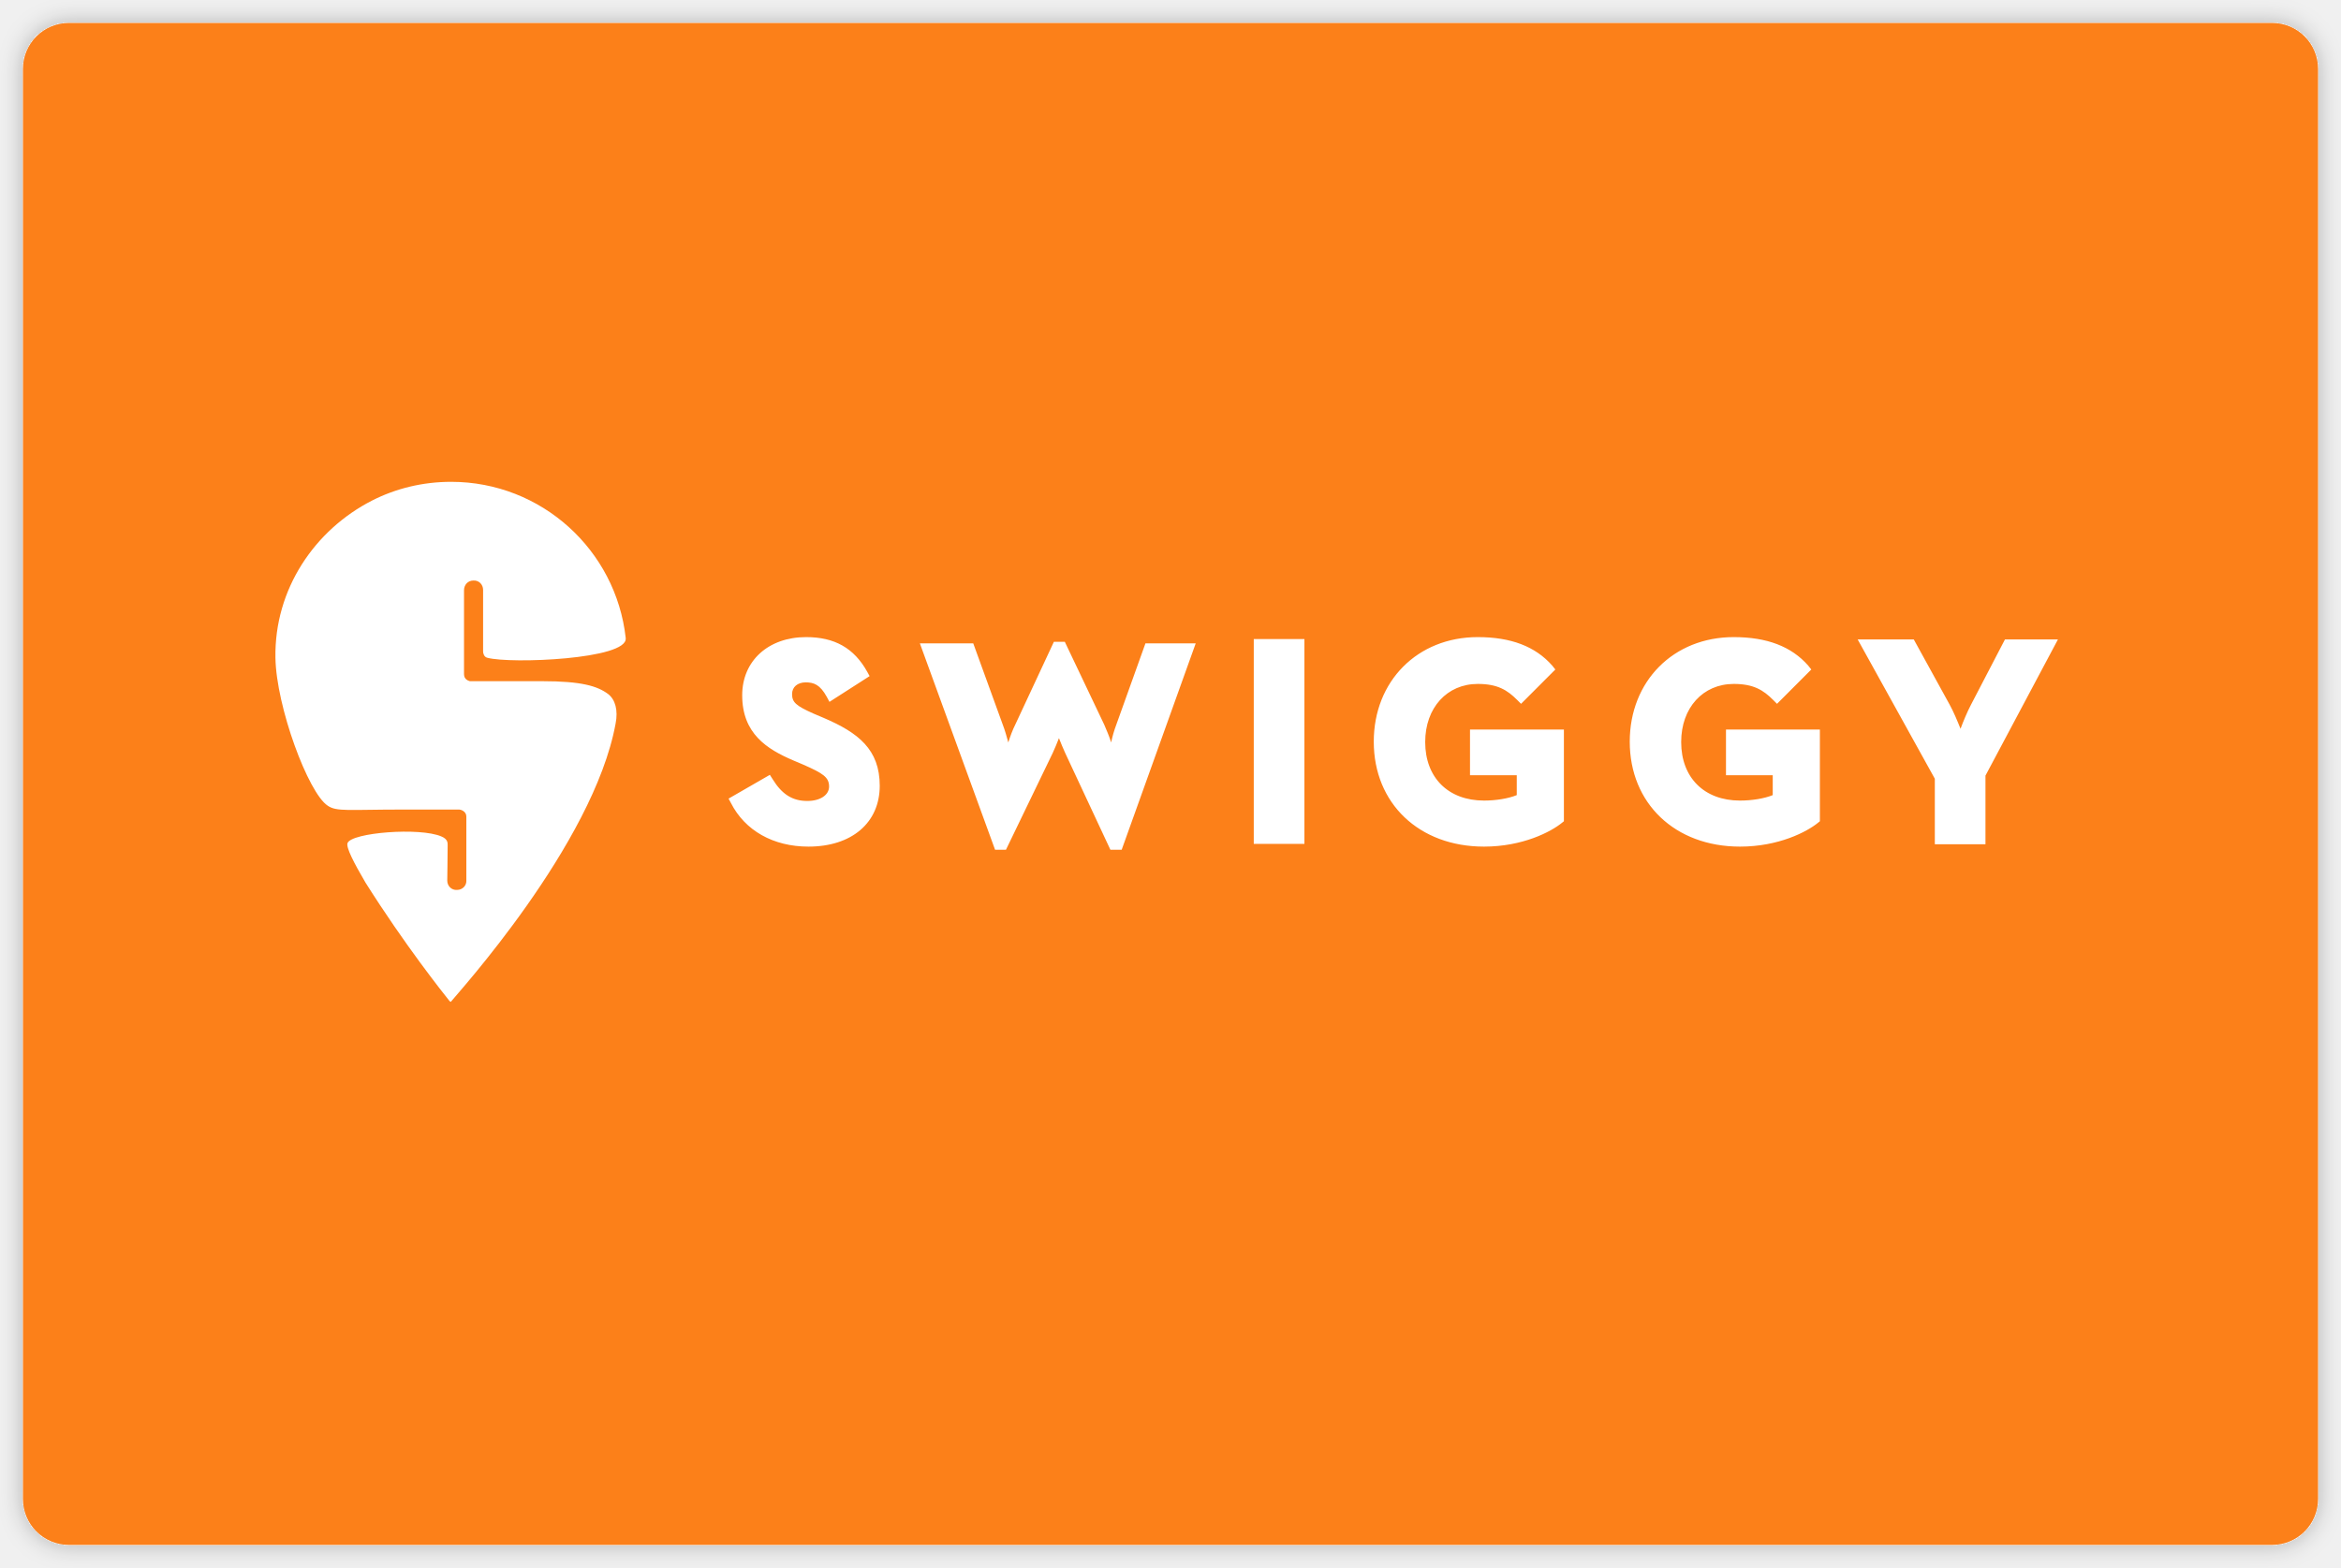
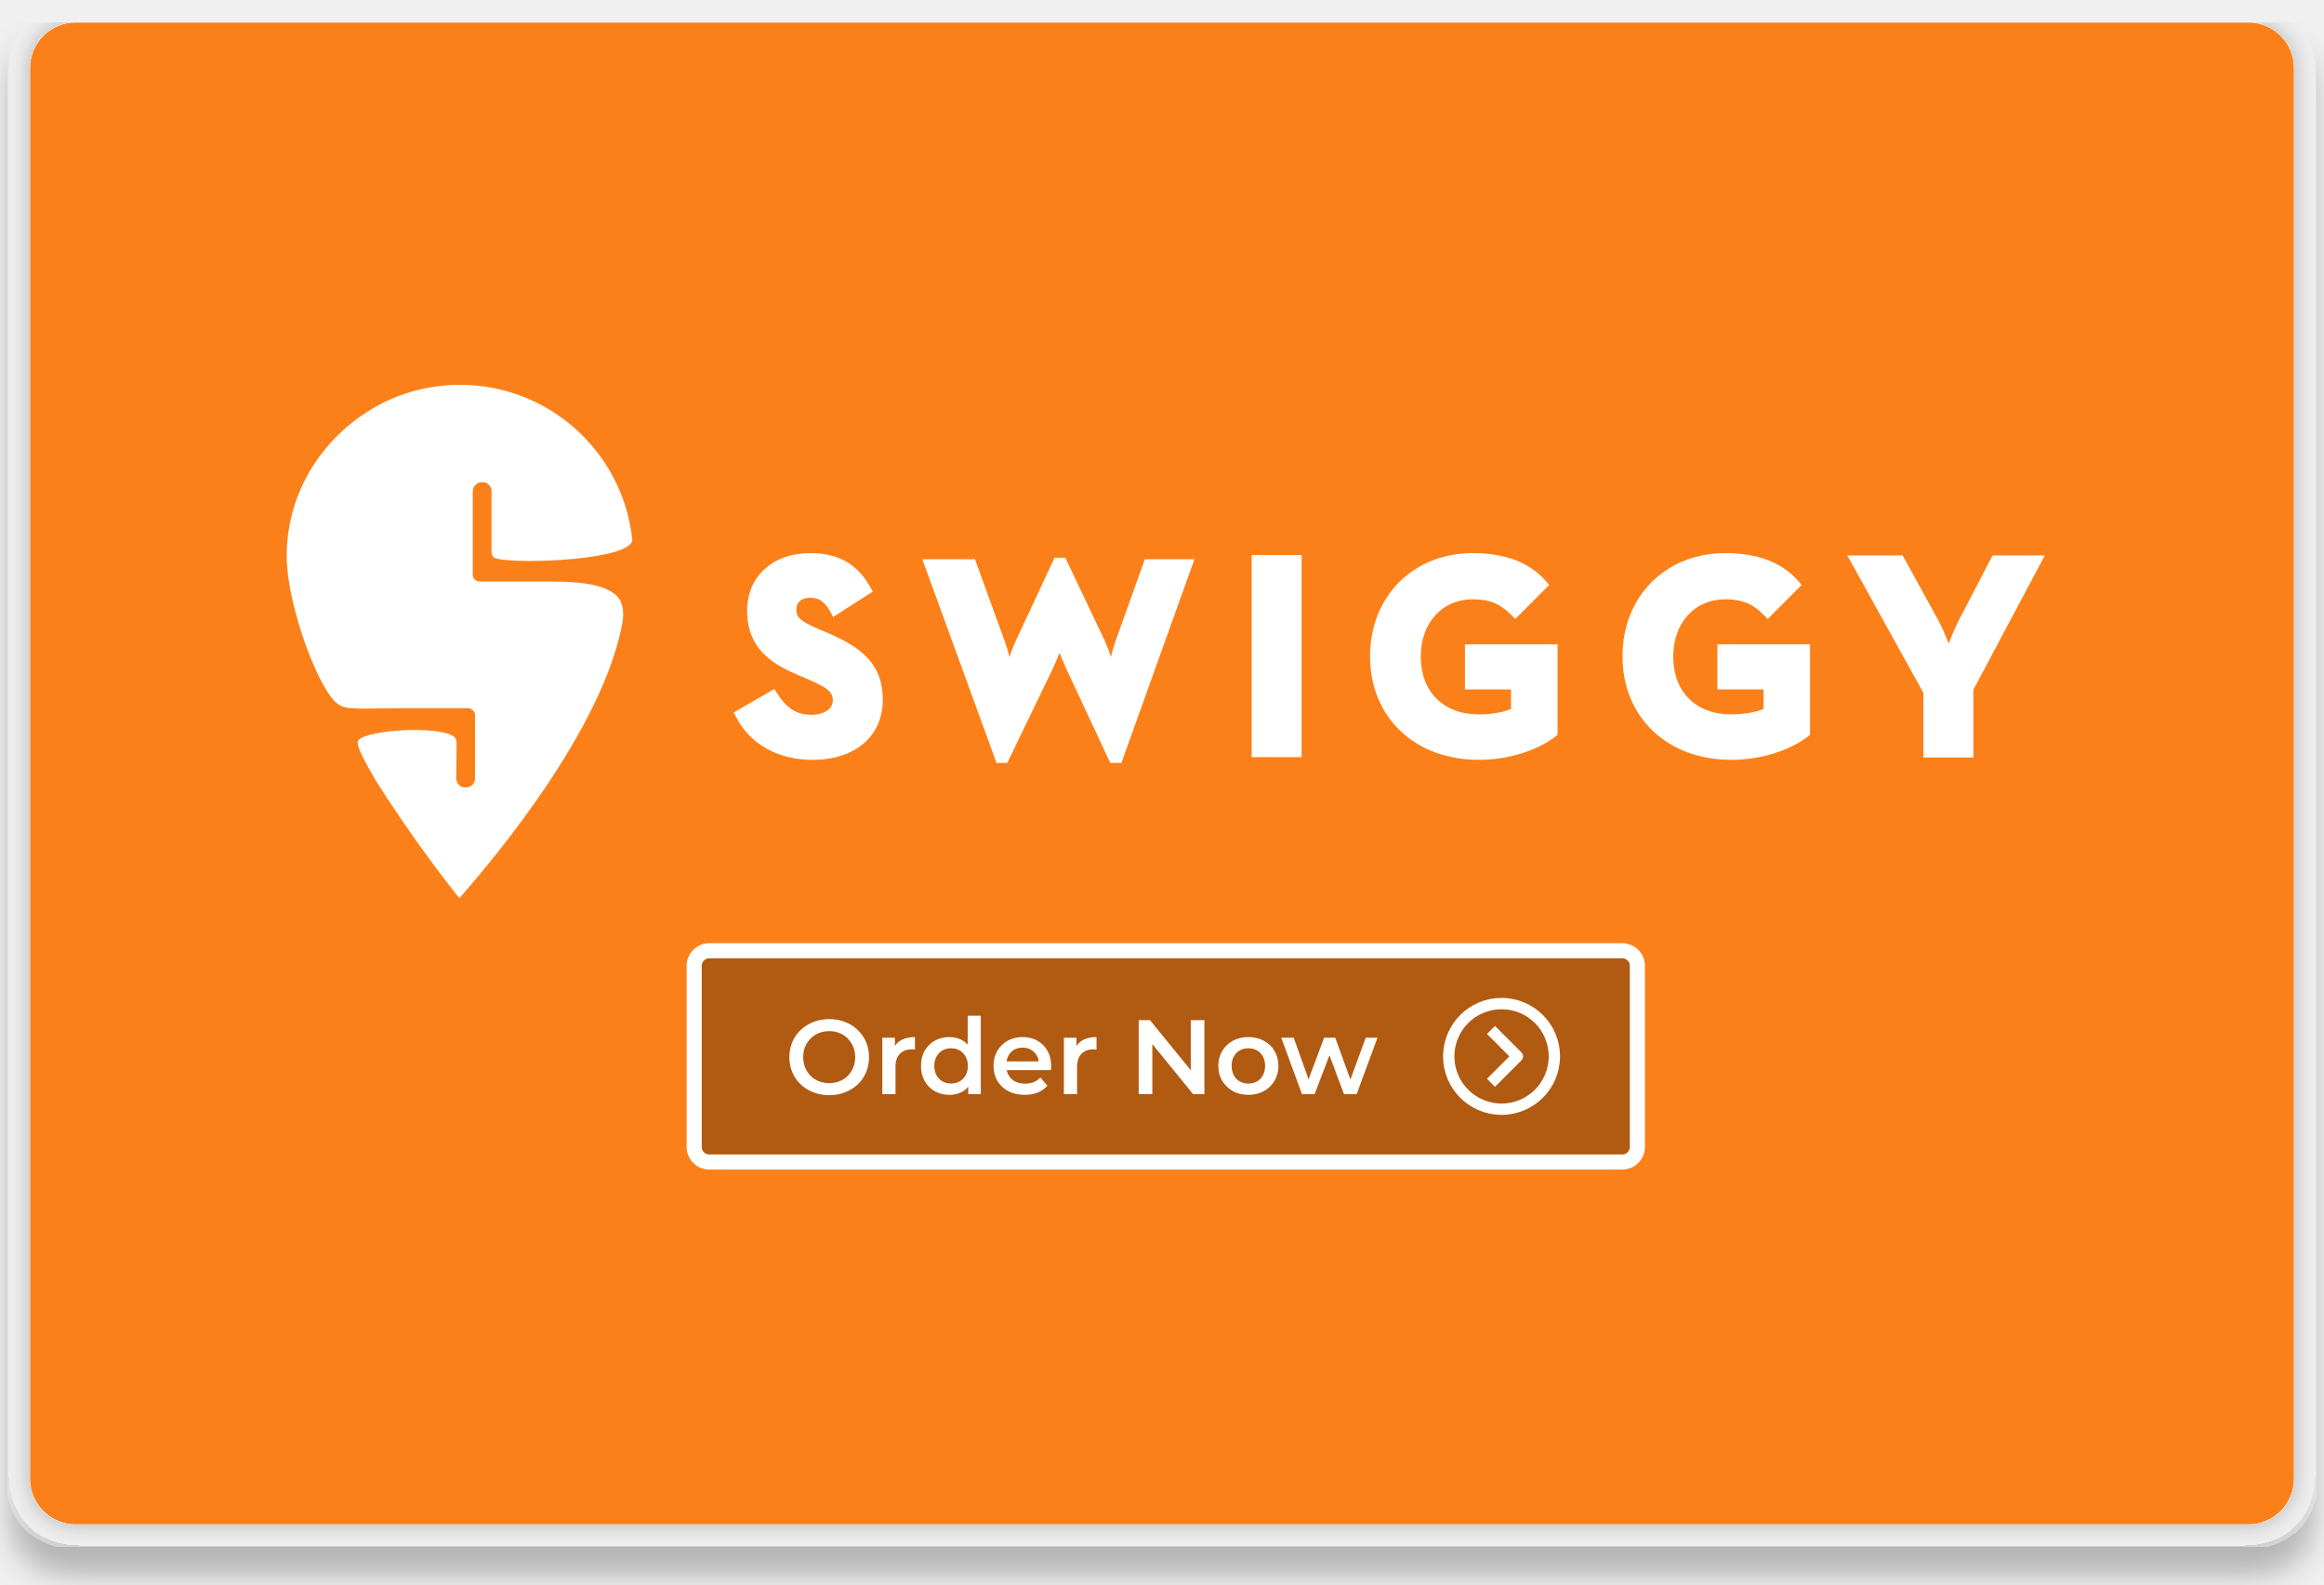
- <svg xmlns="http://www.w3.org/2000/svg" width="306" height="205" viewBox="0 0 306 205" fill="none">
-   <g filter="url(#filter0_d_70_376)">
-     <rect x="3" y="3" width="300" height="199" rx="6" fill="#FC8019" />
+ <svg xmlns="http://www.w3.org/2000/svg" width="308" height="210" viewBox="0 0 308 210" fill="none">
+   <g filter="url(#filter0_d_79_245)">
+     <g filter="url(#filter1_d_79_245)">
+       <rect x="4" y="3" width="300" height="199" rx="6" fill="#FC8019" />
+     </g>
  </g>
-   <path d="M58.921 131C58.87 130.949 58.819 130.949 58.768 130.898C57.953 129.878 52.911 123.552 47.768 115.39C46.24 112.788 45.221 110.799 45.425 110.238C45.934 108.86 54.898 108.146 57.699 109.371C58.564 109.728 58.514 110.238 58.514 110.544C58.514 111.768 58.463 115.135 58.463 115.135C58.463 115.849 59.023 116.41 59.736 116.359C60.449 116.359 61.009 115.798 60.958 115.084V106.769C60.958 106.055 60.194 105.851 60.041 105.851C58.615 105.851 55.661 105.851 52.504 105.851C45.578 105.851 43.999 106.157 42.828 105.341C40.281 103.657 36.105 92.383 36.003 86.007C35.85 77.028 41.147 69.275 48.633 65.449C51.74 63.867 55.254 63 58.972 63C70.787 63 80.514 71.927 81.788 83.405C81.788 83.405 81.788 83.405 81.788 83.456C82.042 86.211 66.764 86.823 63.708 86.007C63.25 85.905 63.148 85.395 63.148 85.191C63.148 83.099 63.148 77.13 63.148 77.13C63.148 76.416 62.588 75.855 61.875 75.906C61.162 75.906 60.653 76.467 60.653 77.181V88.149C60.653 88.864 61.264 89.016 61.416 89.067C63.148 89.067 67.171 89.067 70.889 89.067C75.931 89.067 78.07 89.68 79.496 90.751C80.413 91.465 80.82 92.843 80.464 94.628C77.561 110.442 59.583 130.133 58.921 131ZM107.659 93.863C112.192 95.801 114.993 97.995 114.993 102.739C114.993 107.585 111.326 110.697 105.673 110.697C101.09 110.697 97.372 108.605 95.538 104.984L95.233 104.422L100.631 101.311L100.988 101.872C102.21 103.861 103.585 104.728 105.52 104.728C107.201 104.728 108.372 103.963 108.372 102.841C108.372 101.617 107.557 101.107 105.011 99.984L103.687 99.423C100.224 97.944 97.015 95.903 97.015 90.904C97.015 86.415 100.427 83.303 105.368 83.303C109.085 83.303 111.632 84.731 113.363 87.843L113.669 88.404L108.423 91.771L108.067 91.108C107.201 89.527 106.386 89.221 105.317 89.221C104.247 89.221 103.534 89.833 103.534 90.751C103.534 91.822 104.043 92.281 106.335 93.302L107.659 93.863ZM145.906 94.781L149.726 84.119H156.296L146.619 111.105H145.142L139.235 98.454C138.98 97.893 138.675 97.178 138.42 96.515C138.165 97.178 137.86 97.893 137.605 98.454L131.494 111.105H130.068L120.239 84.119H127.216L131.086 94.781C131.341 95.444 131.596 96.311 131.799 97.076C132.054 96.26 132.359 95.444 132.716 94.73L137.758 83.915H139.184L144.328 94.73C144.633 95.444 144.99 96.26 145.244 97.076C145.397 96.311 145.652 95.444 145.906 94.781ZM163.884 110.34V83.558H170.505V110.34H163.884ZM192.149 101.362V95.393H204.423V107.381L204.168 107.585C202.742 108.758 199.025 110.697 193.983 110.697C185.478 110.697 179.57 105.035 179.57 96.975C179.57 89.067 185.274 83.303 193.168 83.303C197.497 83.303 200.705 84.527 202.895 87.027L203.303 87.537L198.821 92.026L198.312 91.516C197.038 90.241 195.765 89.425 193.168 89.425C189.145 89.425 186.293 92.536 186.293 97.025C186.293 101.668 189.297 104.677 193.983 104.677C195.511 104.677 197.14 104.422 198.261 103.963V101.362H192.149ZM225.609 101.362V95.393H237.883V107.381L237.628 107.585C236.202 108.758 232.484 110.697 227.443 110.697C218.938 110.697 213.03 105.035 213.03 96.975C213.03 89.067 218.734 83.303 226.628 83.303C230.957 83.303 234.165 84.527 236.355 87.027L236.762 87.537L232.281 92.026L231.771 91.516C230.498 90.241 229.225 89.425 226.628 89.425C222.604 89.425 219.752 92.536 219.752 97.025C219.752 101.668 222.757 104.677 227.443 104.677C228.97 104.677 230.6 104.422 231.721 103.963V101.362H225.609ZM262.074 83.609H269L259.527 101.413V110.391H252.907V101.821L242.823 83.609H250.157L254.842 92.128C255.351 93.046 255.861 94.271 256.268 95.291C256.624 94.322 257.134 93.097 257.643 92.128L262.074 83.609Z" fill="white" />
+   <rect x="92" y="126" width="125" height="28" rx="2" fill="black" fill-opacity="0.3" stroke="white" stroke-width="2" />
+   <path d="M109.908 145.14C109.143 145.14 108.438 145.014 107.794 144.762C107.15 144.51 106.59 144.16 106.114 143.712C105.638 143.255 105.269 142.723 105.008 142.116C104.747 141.5 104.616 140.828 104.616 140.1C104.616 139.372 104.747 138.705 105.008 138.098C105.269 137.482 105.638 136.95 106.114 136.502C106.59 136.045 107.15 135.69 107.794 135.438C108.438 135.186 109.138 135.06 109.894 135.06C110.659 135.06 111.359 135.186 111.994 135.438C112.638 135.69 113.198 136.045 113.674 136.502C114.15 136.95 114.519 137.482 114.78 138.098C115.041 138.705 115.172 139.372 115.172 140.1C115.172 140.828 115.041 141.5 114.78 142.116C114.519 142.732 114.15 143.264 113.674 143.712C113.198 144.16 112.638 144.51 111.994 144.762C111.359 145.014 110.664 145.14 109.908 145.14ZM109.894 143.544C110.389 143.544 110.846 143.46 111.266 143.292C111.686 143.124 112.05 142.886 112.358 142.578C112.666 142.261 112.904 141.897 113.072 141.486C113.249 141.066 113.338 140.604 113.338 140.1C113.338 139.596 113.249 139.139 113.072 138.728C112.904 138.308 112.666 137.944 112.358 137.636C112.05 137.319 111.686 137.076 111.266 136.908C110.846 136.74 110.389 136.656 109.894 136.656C109.399 136.656 108.942 136.74 108.522 136.908C108.111 137.076 107.747 137.319 107.43 137.636C107.122 137.944 106.879 138.308 106.702 138.728C106.534 139.139 106.45 139.596 106.45 140.1C106.45 140.595 106.534 141.052 106.702 141.472C106.879 141.892 107.122 142.261 107.43 142.578C107.738 142.886 108.102 143.124 108.522 143.292C108.942 143.46 109.399 143.544 109.894 143.544ZM116.933 145V137.524H118.599V139.582L118.403 138.98C118.627 138.476 118.977 138.093 119.453 137.832C119.938 137.571 120.54 137.44 121.259 137.44V139.106C121.184 139.087 121.114 139.078 121.049 139.078C120.984 139.069 120.918 139.064 120.853 139.064C120.19 139.064 119.663 139.26 119.271 139.652C118.879 140.035 118.683 140.609 118.683 141.374V145H116.933ZM125.839 145.098C125.121 145.098 124.472 144.939 123.893 144.622C123.324 144.295 122.876 143.847 122.549 143.278C122.223 142.709 122.059 142.037 122.059 141.262C122.059 140.487 122.223 139.815 122.549 139.246C122.876 138.677 123.324 138.233 123.893 137.916C124.472 137.599 125.121 137.44 125.839 137.44C126.465 137.44 127.025 137.58 127.519 137.86C128.014 138.131 128.406 138.546 128.695 139.106C128.985 139.666 129.129 140.385 129.129 141.262C129.129 142.13 128.989 142.849 128.709 143.418C128.429 143.978 128.042 144.398 127.547 144.678C127.053 144.958 126.483 145.098 125.839 145.098ZM126.049 143.6C126.469 143.6 126.843 143.507 127.169 143.32C127.505 143.133 127.771 142.863 127.967 142.508C128.173 142.153 128.275 141.738 128.275 141.262C128.275 140.777 128.173 140.361 127.967 140.016C127.771 139.661 127.505 139.391 127.169 139.204C126.843 139.017 126.469 138.924 126.049 138.924C125.629 138.924 125.251 139.017 124.915 139.204C124.589 139.391 124.323 139.661 124.117 140.016C123.921 140.361 123.823 140.777 123.823 141.262C123.823 141.738 123.921 142.153 124.117 142.508C124.323 142.863 124.589 143.133 124.915 143.32C125.251 143.507 125.629 143.6 126.049 143.6ZM128.317 145V143.236L128.387 141.248L128.247 139.26V134.612H129.983V145H128.317ZM135.801 145.098C134.97 145.098 134.242 144.935 133.617 144.608C133.001 144.272 132.52 143.815 132.175 143.236C131.839 142.657 131.671 141.999 131.671 141.262C131.671 140.515 131.834 139.857 132.161 139.288C132.497 138.709 132.954 138.257 133.533 137.93C134.121 137.603 134.788 137.44 135.535 137.44C136.263 137.44 136.911 137.599 137.481 137.916C138.05 138.233 138.498 138.681 138.825 139.26C139.151 139.839 139.315 140.52 139.315 141.304C139.315 141.379 139.31 141.463 139.301 141.556C139.301 141.649 139.296 141.738 139.287 141.822H133.057V140.66H138.363L137.677 141.024C137.686 140.595 137.597 140.217 137.411 139.89C137.224 139.563 136.967 139.307 136.641 139.12C136.323 138.933 135.955 138.84 135.535 138.84C135.105 138.84 134.727 138.933 134.401 139.12C134.083 139.307 133.831 139.568 133.645 139.904C133.467 140.231 133.379 140.618 133.379 141.066V141.346C133.379 141.794 133.481 142.191 133.687 142.536C133.892 142.881 134.181 143.147 134.555 143.334C134.928 143.521 135.357 143.614 135.843 143.614C136.263 143.614 136.641 143.549 136.977 143.418C137.313 143.287 137.611 143.082 137.873 142.802L138.811 143.88C138.475 144.272 138.05 144.575 137.537 144.79C137.033 144.995 136.454 145.098 135.801 145.098ZM140.996 145V137.524H142.662V139.582L142.466 138.98C142.69 138.476 143.04 138.093 143.516 137.832C144.001 137.571 144.603 137.44 145.322 137.44V139.106C145.247 139.087 145.177 139.078 145.112 139.078C145.046 139.069 144.981 139.064 144.916 139.064C144.253 139.064 143.726 139.26 143.334 139.652C142.942 140.035 142.746 140.609 142.746 141.374V145H140.996ZM150.912 145V135.2H152.41L158.556 142.746H157.814V135.2H159.62V145H158.122L151.976 137.454H152.718V145H150.912ZM165.438 145.098C164.672 145.098 163.991 144.935 163.394 144.608C162.796 144.272 162.325 143.815 161.98 143.236C161.634 142.657 161.462 141.999 161.462 141.262C161.462 140.515 161.634 139.857 161.98 139.288C162.325 138.709 162.796 138.257 163.394 137.93C163.991 137.603 164.672 137.44 165.438 137.44C166.212 137.44 166.898 137.603 167.496 137.93C168.102 138.257 168.574 138.705 168.91 139.274C169.255 139.843 169.428 140.506 169.428 141.262C169.428 141.999 169.255 142.657 168.91 143.236C168.574 143.815 168.102 144.272 167.496 144.608C166.898 144.935 166.212 145.098 165.438 145.098ZM165.438 143.6C165.867 143.6 166.25 143.507 166.586 143.32C166.922 143.133 167.183 142.863 167.37 142.508C167.566 142.153 167.664 141.738 167.664 141.262C167.664 140.777 167.566 140.361 167.37 140.016C167.183 139.661 166.922 139.391 166.586 139.204C166.25 139.017 165.872 138.924 165.452 138.924C165.022 138.924 164.64 139.017 164.304 139.204C163.977 139.391 163.716 139.661 163.52 140.016C163.324 140.361 163.226 140.777 163.226 141.262C163.226 141.738 163.324 142.153 163.52 142.508C163.716 142.863 163.977 143.133 164.304 143.32C164.64 143.507 165.018 143.6 165.438 143.6ZM172.548 145L169.804 137.524H171.456L173.808 144.118H173.024L175.488 137.524H176.958L179.352 144.118H178.582L181.004 137.524H182.558L179.8 145H178.12L175.936 139.162H176.454L174.228 145H172.548Z" fill="white" />
+   <path d="M199 147C202.866 147 206 143.866 206 140C206 136.134 202.866 133 199 133C195.134 133 192 136.134 192 140C192 143.866 195.134 147 199 147Z" stroke="white" stroke-width="1.5" stroke-linejoin="round" />
+   <path d="M197.6 143.5L201.1 140L197.6 136.5" stroke="white" stroke-width="1.5" stroke-linejoin="round" />
+   <path d="M60.921 119C60.87 118.949 60.819 118.949 60.768 118.898C59.953 117.878 54.911 111.552 49.768 103.39C48.24 100.788 47.221 98.799 47.425 98.238C47.934 96.861 56.898 96.146 59.699 97.371C60.564 97.728 60.514 98.238 60.514 98.544C60.514 99.768 60.463 103.135 60.463 103.135C60.463 103.849 61.023 104.41 61.736 104.359C62.449 104.359 63.009 103.798 62.958 103.084V94.769C62.958 94.055 62.194 93.851 62.041 93.851C60.615 93.851 57.661 93.851 54.504 93.851C47.578 93.851 45.999 94.157 44.828 93.341C42.281 91.657 38.105 80.383 38.003 74.007C37.85 65.028 43.147 57.275 50.633 53.449C53.74 51.867 57.254 51 60.972 51C72.787 51 82.514 59.927 83.788 71.405C83.788 71.405 83.788 71.405 83.788 71.456C84.042 74.211 68.764 74.823 65.708 74.007C65.25 73.905 65.148 73.395 65.148 73.191C65.148 71.099 65.148 65.13 65.148 65.13C65.148 64.416 64.588 63.855 63.875 63.906C63.162 63.906 62.653 64.467 62.653 65.181V76.149C62.653 76.864 63.264 77.016 63.416 77.067C65.148 77.067 69.171 77.067 72.889 77.067C77.931 77.067 80.07 77.68 81.496 78.751C82.413 79.465 82.82 80.843 82.464 82.628C79.561 98.442 61.583 118.133 60.921 119ZM109.659 83.863C114.192 85.801 116.993 87.995 116.993 92.739C116.993 97.585 113.326 100.697 107.673 100.697C103.09 100.697 99.372 98.605 97.538 94.984L97.233 94.422L102.631 91.311L102.988 91.872C104.21 93.861 105.585 94.728 107.52 94.728C109.201 94.728 110.372 93.963 110.372 92.841C110.372 91.617 109.557 91.106 107.011 89.984L105.687 89.423C102.224 87.944 99.015 85.903 99.015 80.904C99.015 76.415 102.427 73.303 107.368 73.303C111.085 73.303 113.632 74.731 115.363 77.843L115.669 78.404L110.423 81.771L110.067 81.108C109.201 79.527 108.386 79.221 107.317 79.221C106.247 79.221 105.534 79.833 105.534 80.751C105.534 81.822 106.043 82.281 108.335 83.302L109.659 83.863ZM147.906 84.781L151.726 74.119H158.296L148.619 101.105H147.142L141.235 88.454C140.98 87.893 140.675 87.178 140.42 86.515C140.165 87.178 139.86 87.893 139.605 88.454L133.494 101.105H132.068L122.239 74.119H129.216L133.086 84.781C133.341 85.444 133.596 86.311 133.799 87.076C134.054 86.26 134.359 85.444 134.716 84.73L139.758 73.915H141.184L146.328 84.73C146.633 85.444 146.99 86.26 147.244 87.076C147.397 86.311 147.652 85.444 147.906 84.781ZM165.884 100.34V73.558H172.505V100.34H165.884ZM194.149 91.362V85.393H206.423V97.381L206.168 97.585C204.742 98.758 201.025 100.697 195.983 100.697C187.478 100.697 181.57 95.034 181.57 86.975C181.57 79.067 187.274 73.303 195.168 73.303C199.497 73.303 202.705 74.527 204.895 77.027L205.303 77.537L200.821 82.026L200.312 81.516C199.038 80.241 197.765 79.425 195.168 79.425C191.145 79.425 188.293 82.536 188.293 87.025C188.293 91.668 191.297 94.677 195.983 94.677C197.511 94.677 199.14 94.422 200.261 93.963V91.362H194.149ZM227.609 91.362V85.393H239.883V97.381L239.628 97.585C238.202 98.758 234.484 100.697 229.443 100.697C220.938 100.697 215.03 95.034 215.03 86.975C215.03 79.067 220.734 73.303 228.628 73.303C232.957 73.303 236.165 74.527 238.355 77.027L238.762 77.537L234.281 82.026L233.771 81.516C232.498 80.241 231.225 79.425 228.628 79.425C224.604 79.425 221.752 82.536 221.752 87.025C221.752 91.668 224.757 94.677 229.443 94.677C230.97 94.677 232.6 94.422 233.721 93.963V91.362H227.609ZM264.074 73.609H271L261.527 91.413V100.391H254.907V91.821L244.823 73.609H252.157L256.842 82.128C257.351 83.046 257.861 84.271 258.268 85.291C258.624 84.322 259.134 83.097 259.643 82.128L264.074 73.609Z" fill="white" />
  <defs>
-     <filter id="filter0_d_70_376" x="0" y="0" width="306" height="205" filterUnits="userSpaceOnUse" color-interpolation-filters="sRGB">
+     <filter id="filter0_d_79_245" x="0" y="3" width="308" height="207" filterUnits="userSpaceOnUse" color-interpolation-filters="sRGB">
+       <feFlood flood-opacity="0" result="BackgroundImageFix" />
+       <feColorMatrix in="SourceAlpha" type="matrix" values="0 0 0 0 0 0 0 0 0 0 0 0 0 0 0 0 0 0 127 0" result="hardAlpha" />
+       <feOffset dy="4" />
+       <feGaussianBlur stdDeviation="2" />
+       <feComposite in2="hardAlpha" operator="out" />
+       <feColorMatrix type="matrix" values="0 0 0 0 0 0 0 0 0 0 0 0 0 0 0 0 0 0 0.25 0" />
+       <feBlend mode="normal" in2="BackgroundImageFix" result="effect1_dropShadow_79_245" />
+       <feBlend mode="normal" in="SourceGraphic" in2="effect1_dropShadow_79_245" result="shape" />
+     </filter>
+     <filter id="filter1_d_79_245" x="1" y="0" width="306" height="205" filterUnits="userSpaceOnUse" color-interpolation-filters="sRGB">
      <feFlood flood-opacity="0" result="BackgroundImageFix" />
      <feColorMatrix in="SourceAlpha" type="matrix" values="0 0 0 0 0 0 0 0 0 0 0 0 0 0 0 0 0 0 127 0" result="hardAlpha" />
      <feOffset />
      <feGaussianBlur stdDeviation="1.5" />
      <feComposite in2="hardAlpha" operator="out" />
      <feColorMatrix type="matrix" values="0 0 0 0 0 0 0 0 0 0 0 0 0 0 0 0 0 0 0.25 0" />
-       <feBlend mode="normal" in2="BackgroundImageFix" result="effect1_dropShadow_70_376" />
-       <feBlend mode="normal" in="SourceGraphic" in2="effect1_dropShadow_70_376" result="shape" />
+       <feBlend mode="normal" in2="BackgroundImageFix" result="effect1_dropShadow_79_245" />
+       <feBlend mode="normal" in="SourceGraphic" in2="effect1_dropShadow_79_245" result="shape" />
    </filter>
  </defs>
</svg>
